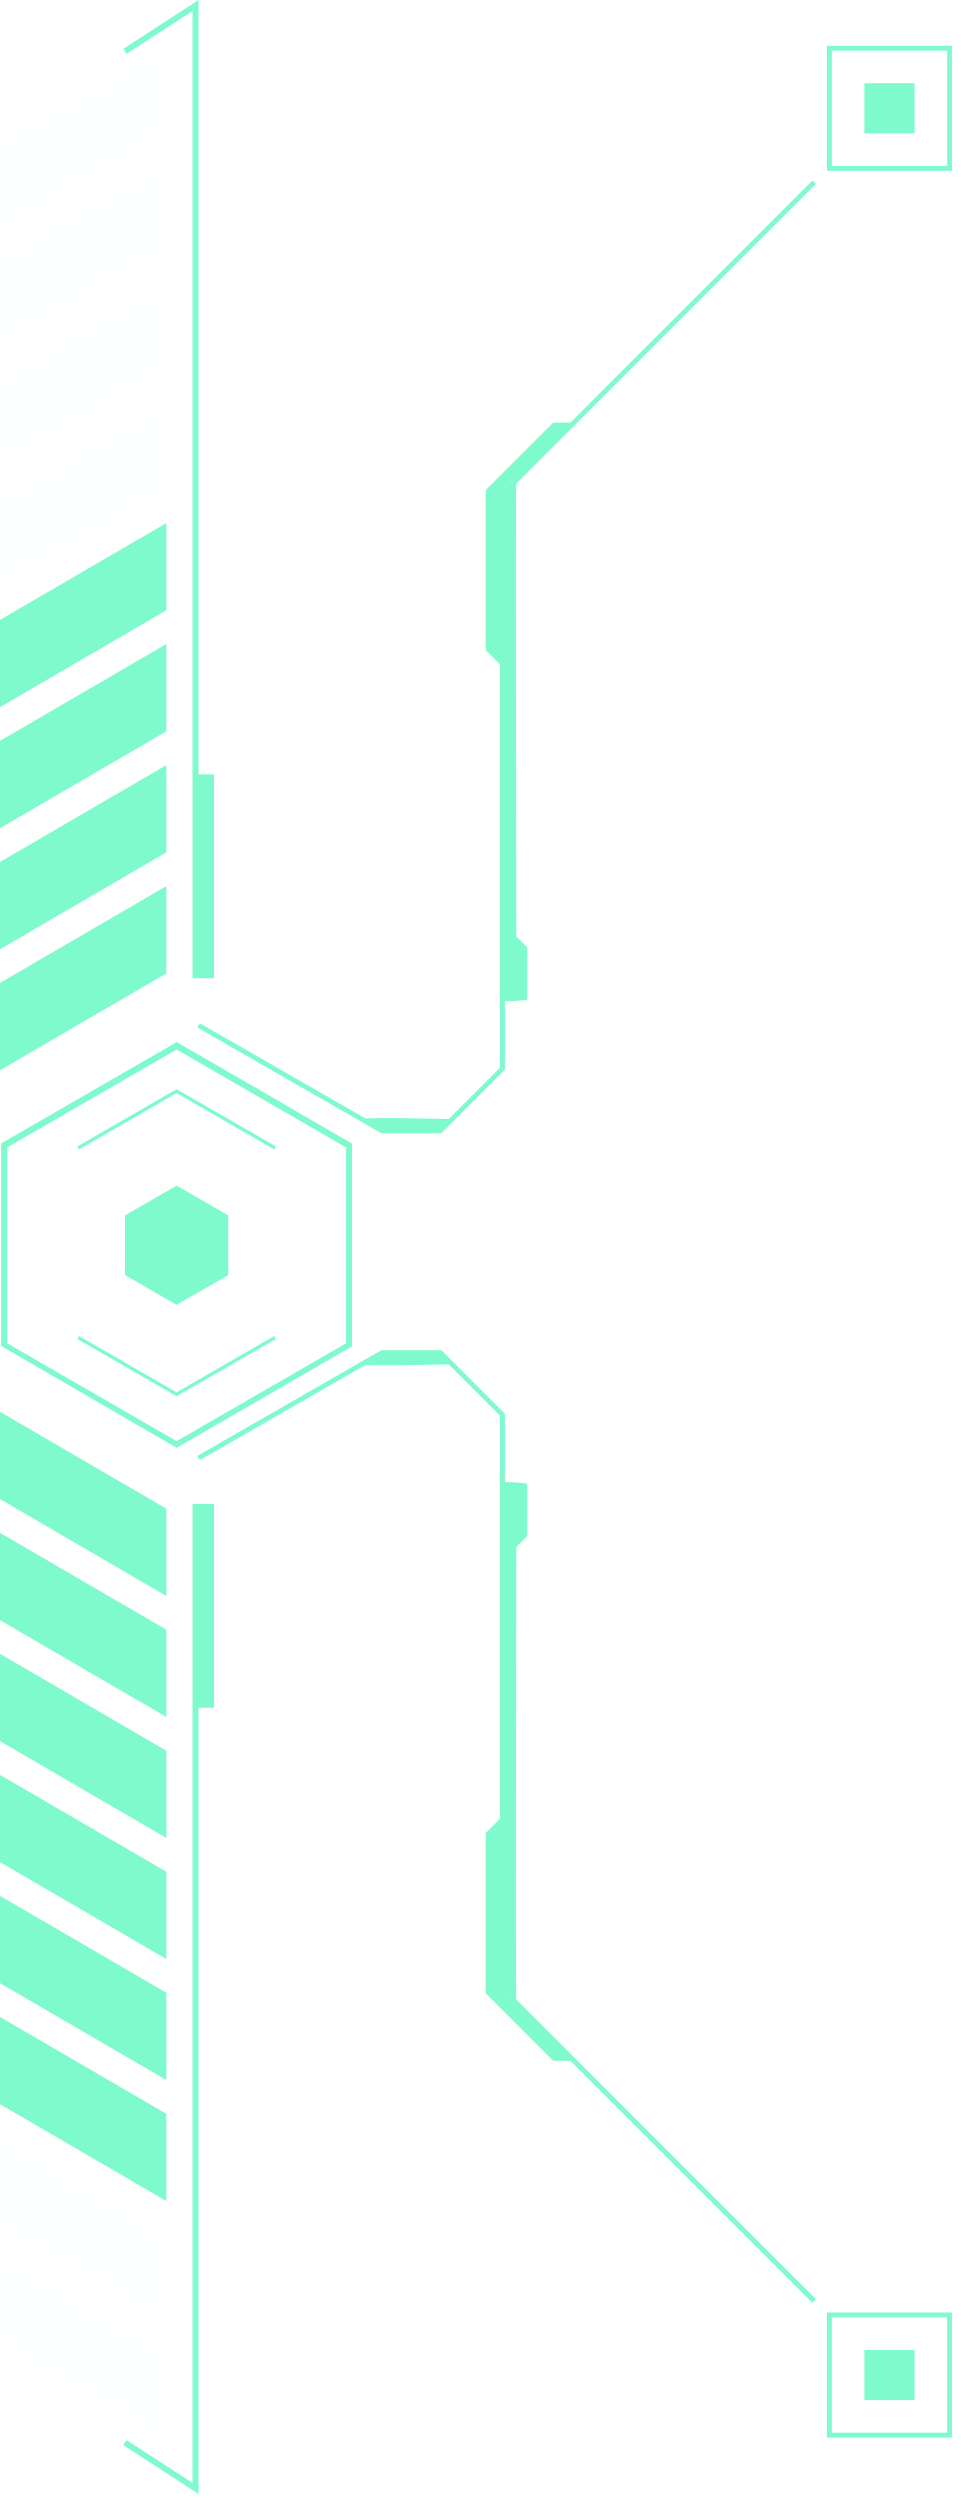
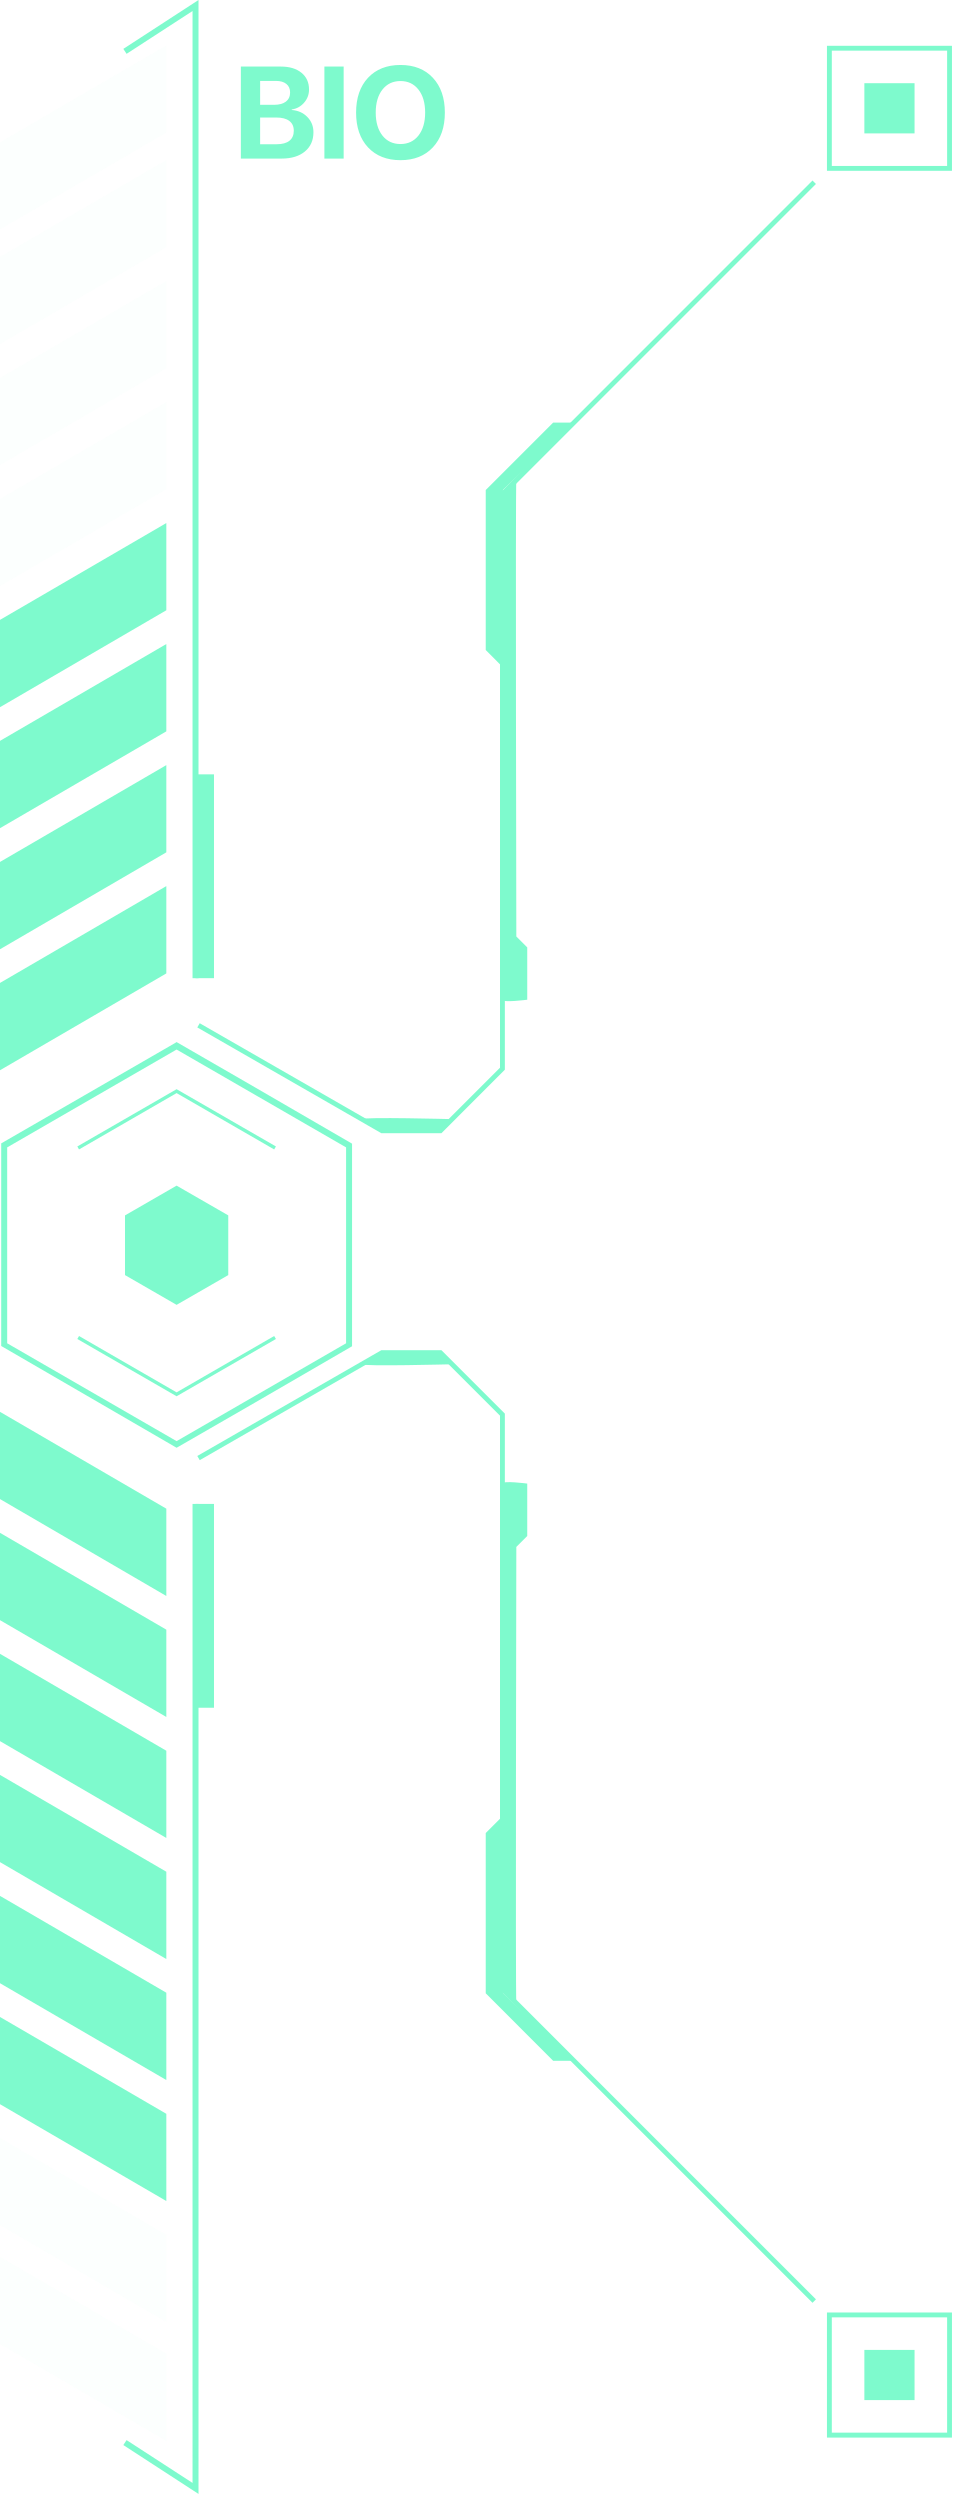
<svg xmlns="http://www.w3.org/2000/svg" width="103" height="268" viewBox="0 0 103 268" fill="none">
  <path d="M18.93 155.2L19.09 155.11L27.4 150.32L37.74 144.32L37.74 122.6L27.4 116.6L18.93 111.71L18.77 111.81L0.13 122.57L0.13 144.29L18.93 155.2ZM0.77 123L18.93 112.51L27.4 117.4L37.1 123L37.1 144L27.4 149.6L18.93 154.49L0.77 144L0.77 123Z" fill="#7EFACD" />
  <path d="M8.29 143.54L18.93 149.68L29.58 143.54L29.39 143.22L18.93 149.26L8.47 143.22L8.29 143.54Z" fill="#7EFACD" />
  <path d="M8.29 122.9L8.47 123.22L18.93 117.18L29.39 123.22L29.58 122.9L18.93 116.76L8.29 122.9Z" fill="#7EFACD" />
  <path d="M24.47 130.29L24.47 136.69L18.93 139.88L13.4 136.69L13.4 130.29L18.93 127.1L24.47 130.29Z" fill="#7EFACD" />
  <path d="M-4.09139e-07 105.37L0 114.73L17.83 104.35L17.83 94.99L-4.09139e-07 105.37Z" fill="#7EFACD" />
  <path d="M-4.09139e-07 92.4L0 101.76L17.83 91.37L17.83 82.02L-4.09139e-07 92.4Z" fill="#7EFACD" />
  <path d="M-4.09138e-07 79.42L0 88.78L17.83 78.4L17.83 69.04L-4.09138e-07 79.42Z" fill="#7EFACD" />
  <path d="M-4.09139e-07 66.45L0 75.81L17.83 65.42L17.83 56.07L-4.09139e-07 66.45Z" fill="#7EFACD" />
  <g opacity="0.15">
    <path opacity="0.15" d="M-4.08701e-07 53.48L0 62.83L17.83 52.45L17.83 43.1L-4.08701e-07 53.48Z" fill="#7EFACD" />
  </g>
  <g opacity="0.15">
    <path opacity="0.15" d="M-4.08701e-07 40.51L0 49.86L17.83 39.48L17.83 30.12L-4.08701e-07 40.51Z" fill="#7EFACD" />
  </g>
  <g opacity="0.15">
    <path opacity="0.15" d="M-4.09139e-07 27.53L0 36.89L17.83 26.51L17.83 17.15L-4.09139e-07 27.53Z" fill="#7EFACD" />
  </g>
  <g opacity="0.15">
    <path opacity="0.15" d="M-4.08702e-07 15.25L0 24.6L17.83 14.22L17.83 4.86L-4.08702e-07 15.25Z" fill="#7EFACD" />
  </g>
  <path d="M-4.54161e-07 160.7L-8.62863e-07 151.35L17.83 161.73L17.83 171.09L-4.54161e-07 160.7Z" fill="#7EFACD" />
  <path d="M-4.53724e-07 173.68L-8.62863e-07 164.32L17.83 174.7L17.83 184.06L-4.53724e-07 173.68Z" fill="#7EFACD" />
  <path d="M-4.53724e-07 186.65L-8.62863e-07 177.29L17.83 187.68L17.83 197.03L-4.53724e-07 186.65Z" fill="#7EFACD" />
  <path d="M-4.54161e-07 199.62L-8.62863e-07 190.27L17.83 200.65L17.83 210.01L-4.54161e-07 199.62Z" fill="#7EFACD" />
  <path d="M-4.53724e-07 212.6L-8.62863e-07 203.24L17.83 213.62L17.83 222.98L-4.53724e-07 212.6Z" fill="#7EFACD" />
  <path d="M-4.53724e-07 225.57L-8.62426e-07 216.22L17.83 226.6L17.83 235.95L-4.53724e-07 225.57Z" fill="#7EFACD" />
  <g opacity="0.15">
    <path opacity="0.15" d="M-4.54161e-07 238.54L-8.62863e-07 229.19L17.83 239.57L17.83 248.93L-4.54161e-07 238.54Z" fill="#7EFACD" />
  </g>
  <g opacity="0.15">
    <path opacity="0.15" d="M-4.54161e-07 251.28L-8.62863e-07 241.93L17.83 252.31L17.83 261.67L-4.54161e-07 251.28Z" fill="#7EFACD" />
  </g>
  <path d="M13.22 5.24L13.57 5.77L20.64 1.18L20.64 104.86L21.28 104.86L21.28 0L13.22 5.24Z" fill="#7EFACD" />
  <path d="M20.96 83.01L20.96 104.86L22.94 104.86L22.94 83.01L20.96 83.01Z" fill="#7EFACD" />
  <path d="M13.22 262.11L21.28 267.35L21.28 161.22L20.64 161.22L20.64 266.17L13.57 261.58L13.22 262.11Z" fill="#7EFACD" />
  <path d="M22.94 183.07L22.94 161.22L20.96 161.22L20.96 183.07L22.94 183.07Z" fill="#7EFACD" />
  <path d="M21.15 110.14L21.41 109.69L41.02 120.96L47.1 120.96L53.6 114.46L53.6 52.86L53.68 52.78L87.1 19.35L87.47 19.72L54.12 53.07L54.12 114.67L47.32 121.48L40.88 121.48L21.15 110.14Z" fill="#7EFACD" />
  <path d="M98.04 14.3L98.04 8.92L92.66 8.92L92.66 14.3L98.04 14.3Z" fill="#7EFACD" />
  <path d="M88.65 18.31L88.65 4.91L102.05 4.91L102.05 18.31L88.65 18.31ZM89.17 5.43L89.17 17.79L101.53 17.79L101.53 5.43L89.17 5.43Z" fill="#7EFACD" />
  <path d="M55.35 51.48C55.25 51.99 55.35 100.39 55.35 100.39L56.52 101.56L56.52 107.17C56.52 107.17 53.86 107.52 53.86 107.17L53.86 52.97L55.35 51.48Z" fill="#7EFACD" />
  <path d="M48.43 119.97C48.43 119.97 38.86 119.72 38.86 119.97C38.86 120.22 40.76 121.14 40.86 121.22C40.96 121.3 47.23 121.22 47.23 121.22L48.43 119.97Z" fill="#7EFACD" />
  <path d="M61.53 45.3L59.3 45.3L52.07 52.53L52.07 69.68L53.94 71.56C53.94 71.56 53.69 52.74 53.94 52.49L61.53 45.3Z" fill="#7EFACD" />
  <path d="M21.15 156.08L40.88 144.74L47.32 144.74L54.12 151.54L54.12 213.14L87.47 246.49L87.1 246.86L53.6 213.36L53.6 151.76L47.1 145.26L41.02 145.26L21.41 156.53L21.15 156.08Z" fill="#7EFACD" />
  <path d="M92.66 251.91L92.66 257.29L98.04 257.29L98.04 251.91L92.66 251.91Z" fill="#7EFACD" />
  <path d="M88.65 261.31L88.65 247.9L102.05 247.9L102.05 261.31L88.65 261.31ZM89.17 248.42L89.17 260.78L101.53 260.78L101.53 248.42L89.17 248.42Z" fill="#7EFACD" />
  <path d="M55.35 214.74C55.25 214.22 55.35 165.83 55.35 165.83L56.52 164.66L56.52 159.04C56.52 159.04 53.86 158.69 53.86 159.04L53.86 213.25L55.35 214.74Z" fill="#7EFACD" />
  <path d="M48.43 146.25C48.43 146.25 38.86 146.5 38.86 146.25C38.86 146 40.76 145.07 40.86 145C40.96 144.93 47.23 144.94 47.23 144.94L48.43 146.25Z" fill="#7EFACD" />
  <path d="M61.53 220.92L59.3 220.92L52.07 213.68L52.07 196.5L53.94 194.63C53.94 194.63 53.69 213.44 53.94 213.69C54.19 213.94 61.53 220.92 61.53 220.92Z" fill="#7EFACD" />
+   <path d="M30.189 17H25.82V7.136H30.113C31.038 7.136 31.772 7.357 32.315 7.799C32.857 8.241 33.128 8.84 33.128 9.597C33.128 10.134 32.95 10.606 32.595 11.012C32.244 11.417 31.804 11.659 31.275 11.736V11.791C31.95 11.841 32.506 12.089 32.943 12.536C33.381 12.983 33.6 13.53 33.6 14.177C33.6 15.047 33.294 15.735 32.684 16.241C32.073 16.747 31.241 17 30.189 17ZM27.885 8.674V11.237H29.368C29.92 11.237 30.346 11.123 30.646 10.896C30.947 10.663 31.098 10.337 31.098 9.918C31.098 9.521 30.965 9.216 30.701 9.002C30.437 8.783 30.063 8.674 29.58 8.674H27.885ZM27.885 15.462H29.662C30.259 15.462 30.713 15.339 31.023 15.093C31.337 14.842 31.494 14.482 31.494 14.013C31.494 13.552 31.332 13.201 31.009 12.96C30.69 12.718 30.225 12.598 29.614 12.598H27.885V15.462ZM36.84 17H34.775V7.136H36.84V17ZM39.451 8.339C40.308 7.423 41.468 6.965 42.931 6.965C44.394 6.965 45.551 7.423 46.403 8.339C47.26 9.255 47.688 10.499 47.688 12.071C47.688 13.639 47.26 14.881 46.403 15.797C45.547 16.713 44.389 17.171 42.931 17.171C41.468 17.171 40.308 16.713 39.451 15.797C38.599 14.881 38.173 13.639 38.173 12.071C38.173 10.499 38.599 9.255 39.451 8.339ZM44.858 9.604C44.38 8.993 43.737 8.688 42.931 8.688C42.124 8.688 41.479 8.993 40.996 9.604C40.518 10.214 40.278 11.037 40.278 12.071C40.278 13.101 40.518 13.921 40.996 14.532C41.475 15.138 42.12 15.441 42.931 15.441C43.737 15.441 44.38 15.138 44.858 14.532C45.337 13.921 45.576 13.101 45.576 12.071C45.576 11.037 45.337 10.214 44.858 9.604Z" fill="#7EFACD" />
</svg>
